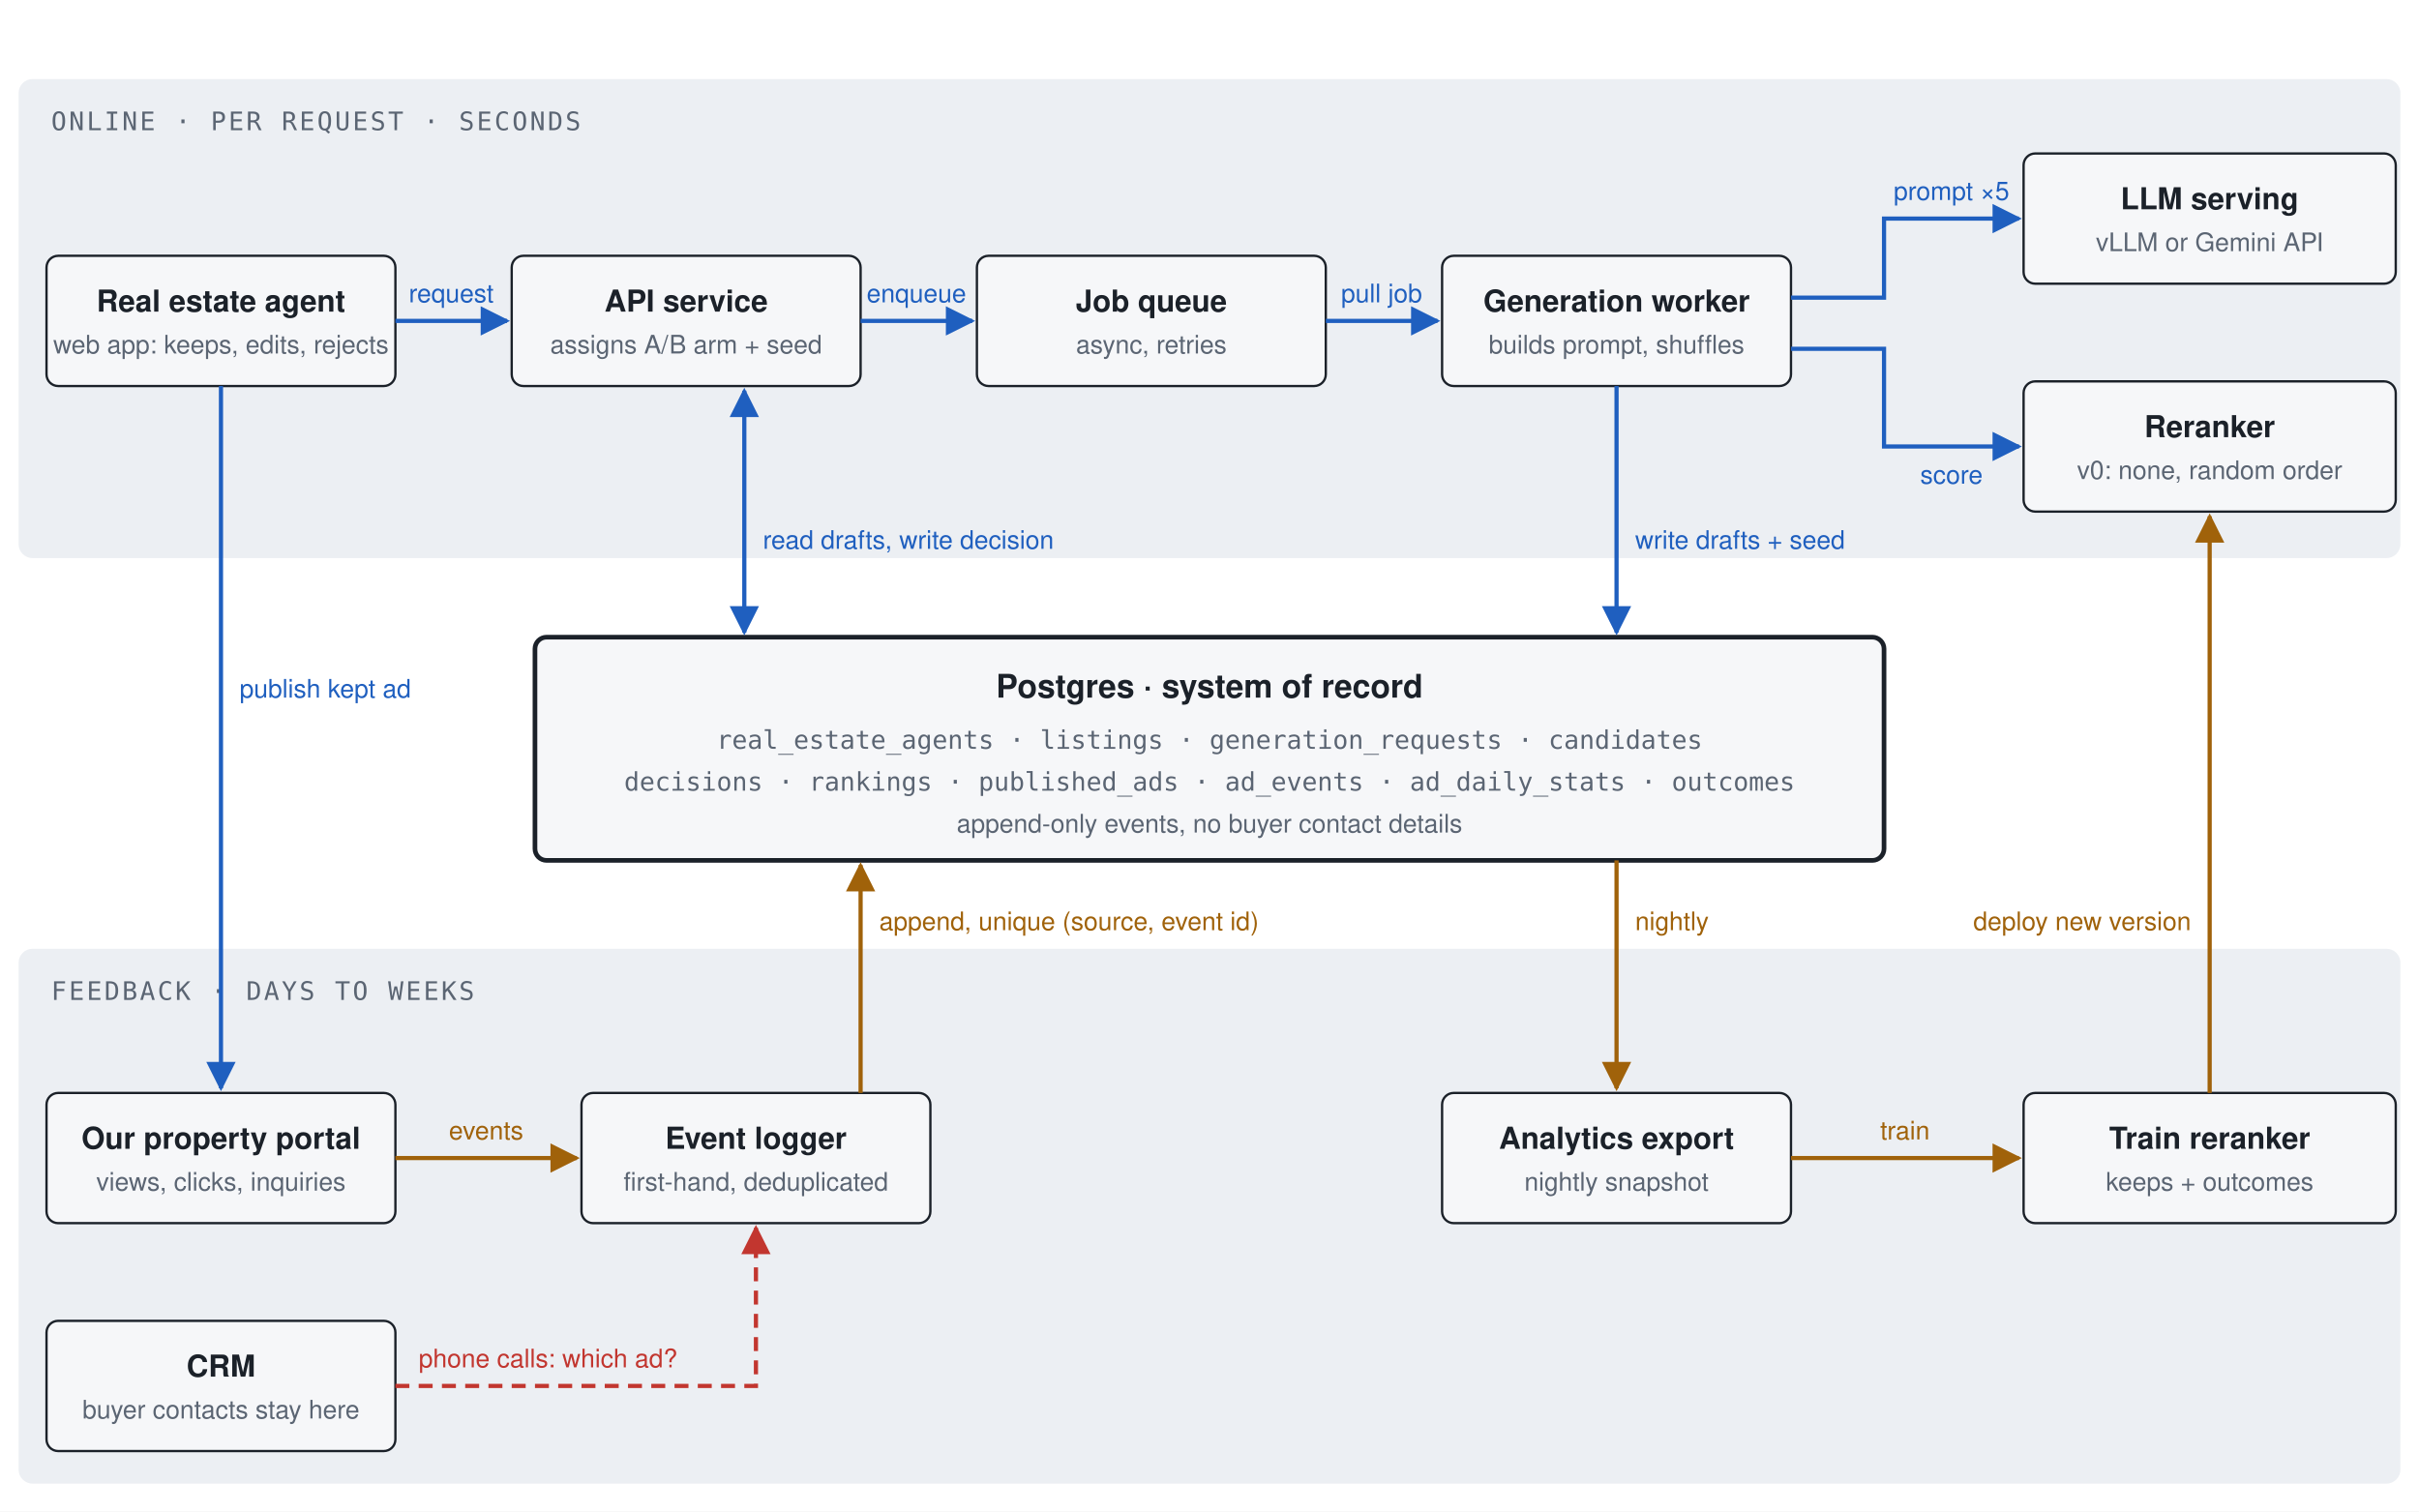
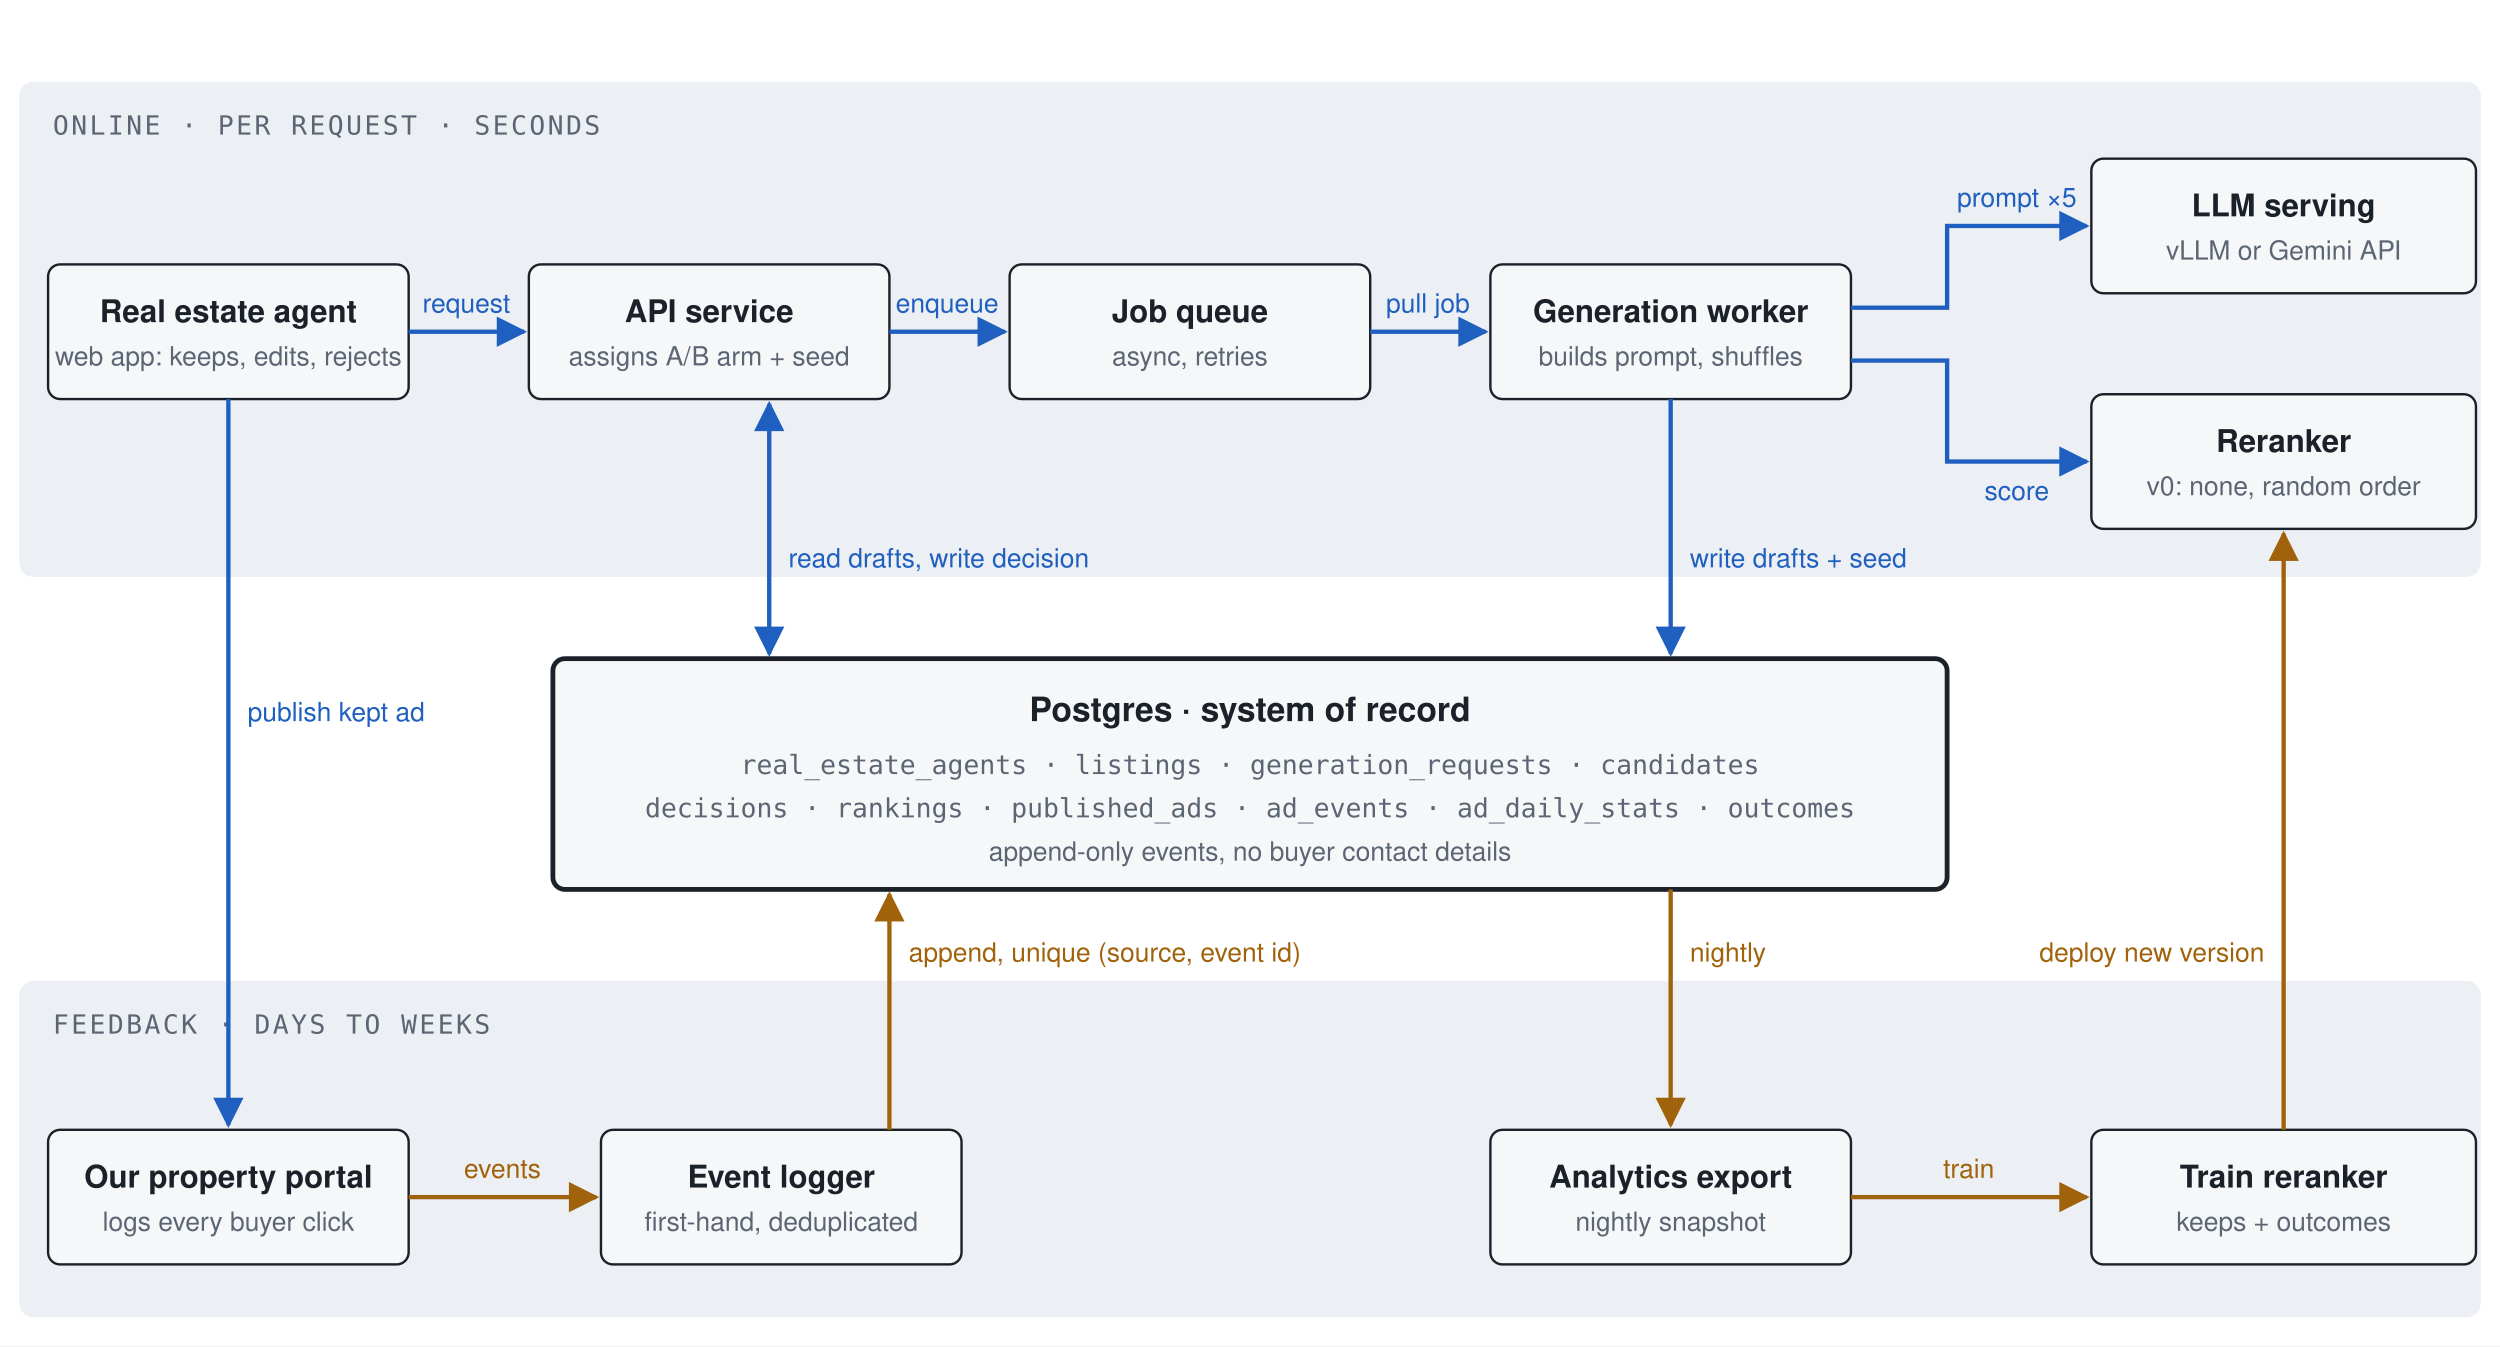
- <svg xmlns="http://www.w3.org/2000/svg" width="1040" height="650" viewBox="0 0 1040 650" role="img" aria-label="Two loops share one Postgres system of record. Online: real estate agent's app to API service to job queue to generation worker, which calls LLM serving and an optional reranker and writes shuffled drafts to Postgres; the real estate agent reads them, records a decision, and publishes the kept ad on our own property portal. Feedback: our own property portal logs views, clicks and inquiries into Postgres, and phone inquiries go to the CRM; a nightly export trains the reranker, which is redeployed. Phone inquiries are hard to link to a specific ad.">
+ <svg xmlns="http://www.w3.org/2000/svg" width="1040" height="560" viewBox="0 0 1040 560" role="img" aria-label="Two loops share one Postgres system of record. Online: real estate agent's app to API service to job queue to generation worker, which calls LLM serving and an optional reranker and writes shuffled drafts to Postgres; the real estate agent reads them, records a decision, and publishes the kept ad on our own property portal. Feedback: our own property portal logs views, clicks, inquiries and phone-number reveals into Postgres; a nightly export trains the reranker, which is redeployed.">
  <rect width="100%" height="100%" fill="#ffffff" />
  <defs>
    <marker id="aOn" viewBox="0 0 10 10" refX="9" refY="5" markerWidth="7" markerHeight="7" orient="auto-start-reverse">
      <path d="M0,0 L10,5 L0,10 z" fill="#1f5fbf" />
    </marker>
    <marker id="aFb" viewBox="0 0 10 10" refX="9" refY="5" markerWidth="7" markerHeight="7" orient="auto-start-reverse">
      <path d="M0,0 L10,5 L0,10 z" fill="#a0620a" />
    </marker>
-     <marker id="aRk" viewBox="0 0 10 10" refX="9" refY="5" markerWidth="7" markerHeight="7" orient="auto-start-reverse">
-       <path d="M0,0 L10,5 L0,10 z" fill="#c2362f" />
-     </marker>
  </defs>
  <rect x="8" y="34" width="1024" height="206" rx="6" fill="#eceff3" />
  <text x="22" y="56" font-family="SFMono-Regular, Menlo, Consolas, monospace" font-size="11" fill="#5b6573" letter-spacing="1">ONLINE · PER REQUEST · SECONDS</text>
-   <rect x="8" y="408" width="1024" height="230" rx="6" fill="#eceff3" />
+   <rect x="8" y="408" width="1024" height="140" rx="6" fill="#eceff3" />
  <text x="22" y="430" font-family="SFMono-Regular, Menlo, Consolas, monospace" font-size="11" fill="#5b6573" letter-spacing="1">FEEDBACK · DAYS TO WEEKS</text>
  <g font-family="-apple-system, Segoe UI, Helvetica, Arial, sans-serif" fill="#1b2129">
    <g>
      <rect x="20" y="110" width="150" height="56" rx="5" fill="#f6f7f9" stroke="#1b2129" />
      <text x="95" y="134" text-anchor="middle" font-size="13" font-weight="700">Real estate agent</text>
      <text x="95" y="152" text-anchor="middle" font-size="11" fill="#5b6573">web app: keeps, edits, rejects</text>
    </g>
    <g>
      <rect x="220" y="110" width="150" height="56" rx="5" fill="#f6f7f9" stroke="#1b2129" />
      <text x="295" y="134" text-anchor="middle" font-size="13" font-weight="700">API service</text>
      <text x="295" y="152" text-anchor="middle" font-size="11" fill="#5b6573">assigns A/B arm + seed</text>
    </g>
    <g>
      <rect x="420" y="110" width="150" height="56" rx="5" fill="#f6f7f9" stroke="#1b2129" />
      <text x="495" y="134" text-anchor="middle" font-size="13" font-weight="700">Job queue</text>
      <text x="495" y="152" text-anchor="middle" font-size="11" fill="#5b6573">async, retries</text>
    </g>
    <g>
      <rect x="620" y="110" width="150" height="56" rx="5" fill="#f6f7f9" stroke="#1b2129" />
      <text x="695" y="134" text-anchor="middle" font-size="13" font-weight="700">Generation worker</text>
      <text x="695" y="152" text-anchor="middle" font-size="11" fill="#5b6573">builds prompt, shuffles</text>
    </g>
    <g>
      <rect x="870" y="66" width="160" height="56" rx="5" fill="#f6f7f9" stroke="#1b2129" />
      <text x="950" y="90" text-anchor="middle" font-size="13" font-weight="700">LLM serving</text>
      <text x="950" y="108" text-anchor="middle" font-size="11" fill="#5b6573">vLLM or Gemini API</text>
    </g>
    <g>
      <rect x="870" y="164" width="160" height="56" rx="5" fill="#f6f7f9" stroke="#1b2129" />
      <text x="950" y="188" text-anchor="middle" font-size="13" font-weight="700">Reranker</text>
      <text x="950" y="206" text-anchor="middle" font-size="11" fill="#5b6573">v0: none, random order</text>
    </g>
    <g>
      <rect x="230" y="274" width="580" height="96" rx="5" fill="#f6f7f9" stroke="#1b2129" stroke-width="2" />
      <text x="520" y="300" text-anchor="middle" font-size="14" font-weight="700">Postgres · system of record</text>
      <text x="520" y="322" text-anchor="middle" font-size="11" font-family="SFMono-Regular, Menlo, Consolas, monospace" fill="#5b6573">real_estate_agents · listings · generation_requests · candidates</text>
      <text x="520" y="340" text-anchor="middle" font-size="11" font-family="SFMono-Regular, Menlo, Consolas, monospace" fill="#5b6573">decisions · rankings · published_ads · ad_events · ad_daily_stats · outcomes</text>
      <text x="520" y="358" text-anchor="middle" font-size="11" fill="#5b6573">append-only events, no buyer contact details</text>
    </g>
    <g>
      <rect x="20" y="470" width="150" height="56" rx="5" fill="#f6f7f9" stroke="#1b2129" />
      <text x="95" y="494" text-anchor="middle" font-size="13" font-weight="700">Our property portal</text>
-       <text x="95" y="512" text-anchor="middle" font-size="11" fill="#5b6573">views, clicks, inquiries</text>
-     </g>
-     <g>
-       <rect x="20" y="568" width="150" height="56" rx="5" fill="#f6f7f9" stroke="#1b2129" />
-       <text x="95" y="592" text-anchor="middle" font-size="13" font-weight="700">CRM</text>
-       <text x="95" y="610" text-anchor="middle" font-size="11" fill="#5b6573">buyer contacts stay here</text>
+       <text x="95" y="512" text-anchor="middle" font-size="11" fill="#5b6573">logs every buyer click</text>
    </g>
    <g>
      <rect x="250" y="470" width="150" height="56" rx="5" fill="#f6f7f9" stroke="#1b2129" />
      <text x="325" y="494" text-anchor="middle" font-size="13" font-weight="700">Event logger</text>
      <text x="325" y="512" text-anchor="middle" font-size="11" fill="#5b6573">first-hand, deduplicated</text>
    </g>
    <g>
      <rect x="620" y="470" width="150" height="56" rx="5" fill="#f6f7f9" stroke="#1b2129" />
      <text x="695" y="494" text-anchor="middle" font-size="13" font-weight="700">Analytics export</text>
      <text x="695" y="512" text-anchor="middle" font-size="11" fill="#5b6573">nightly snapshot</text>
    </g>
    <g>
      <rect x="870" y="470" width="160" height="56" rx="5" fill="#f6f7f9" stroke="#1b2129" />
      <text x="950" y="494" text-anchor="middle" font-size="13" font-weight="700">Train reranker</text>
      <text x="950" y="512" text-anchor="middle" font-size="11" fill="#5b6573">keeps + outcomes</text>
    </g>
  </g>
  <g fill="none" stroke="#1f5fbf" stroke-width="1.8">
    <line x1="170" y1="138" x2="218" y2="138" marker-end="url(#aOn)" />
    <line x1="370" y1="138" x2="418" y2="138" marker-end="url(#aOn)" />
    <line x1="570" y1="138" x2="618" y2="138" marker-end="url(#aOn)" />
    <polyline points="770,128 810,128 810,94 868,94" marker-end="url(#aOn)" />
    <polyline points="770,150 810,150 810,192 868,192" marker-end="url(#aOn)" />
    <line x1="695" y1="166" x2="695" y2="272" marker-end="url(#aOn)" />
    <line x1="320" y1="272" x2="320" y2="168" marker-start="url(#aOn)" marker-end="url(#aOn)" />
    <line x1="95" y1="166" x2="95" y2="468" marker-end="url(#aOn)" />
  </g>
  <g font-family="-apple-system, Segoe UI, Helvetica, Arial, sans-serif" font-size="11" fill="#1f5fbf">
    <text x="194" y="130" text-anchor="middle">request</text>
    <text x="394" y="130" text-anchor="middle">enqueue</text>
    <text x="594" y="130" text-anchor="middle">pull job</text>
    <text x="839" y="86" text-anchor="middle">prompt ×5</text>
    <text x="839" y="208" text-anchor="middle">score</text>
    <text x="703" y="236">write drafts + seed</text>
    <text x="328" y="236">read drafts, write decision</text>
    <text x="103" y="300">publish kept ad</text>
  </g>
  <g fill="none" stroke="#a0620a" stroke-width="1.8">
    <line x1="170" y1="498" x2="248" y2="498" marker-end="url(#aFb)" />
    <line x1="370" y1="470" x2="370" y2="372" marker-end="url(#aFb)" />
    <line x1="695" y1="370" x2="695" y2="468" marker-end="url(#aFb)" />
    <line x1="770" y1="498" x2="868" y2="498" marker-end="url(#aFb)" />
    <line x1="950" y1="470" x2="950" y2="222" marker-end="url(#aFb)" />
  </g>
  <g font-family="-apple-system, Segoe UI, Helvetica, Arial, sans-serif" font-size="11" fill="#a0620a">
    <text x="209" y="490" text-anchor="middle">events</text>
    <text x="378" y="400">append, unique (source, event id)</text>
    <text x="703" y="400">nightly</text>
    <text x="819" y="490" text-anchor="middle">train</text>
    <text x="942" y="400" text-anchor="end">deploy new version</text>
  </g>
-   <polyline points="170,596 325,596 325,528" fill="none" stroke="#c2362f" stroke-width="1.8" stroke-dasharray="6 4" marker-end="url(#aRk)" />
-   <text x="180" y="588" font-family="-apple-system, Segoe UI, Helvetica, Arial, sans-serif" font-size="11" fill="#c2362f">phone calls: which ad?</text>
</svg>
